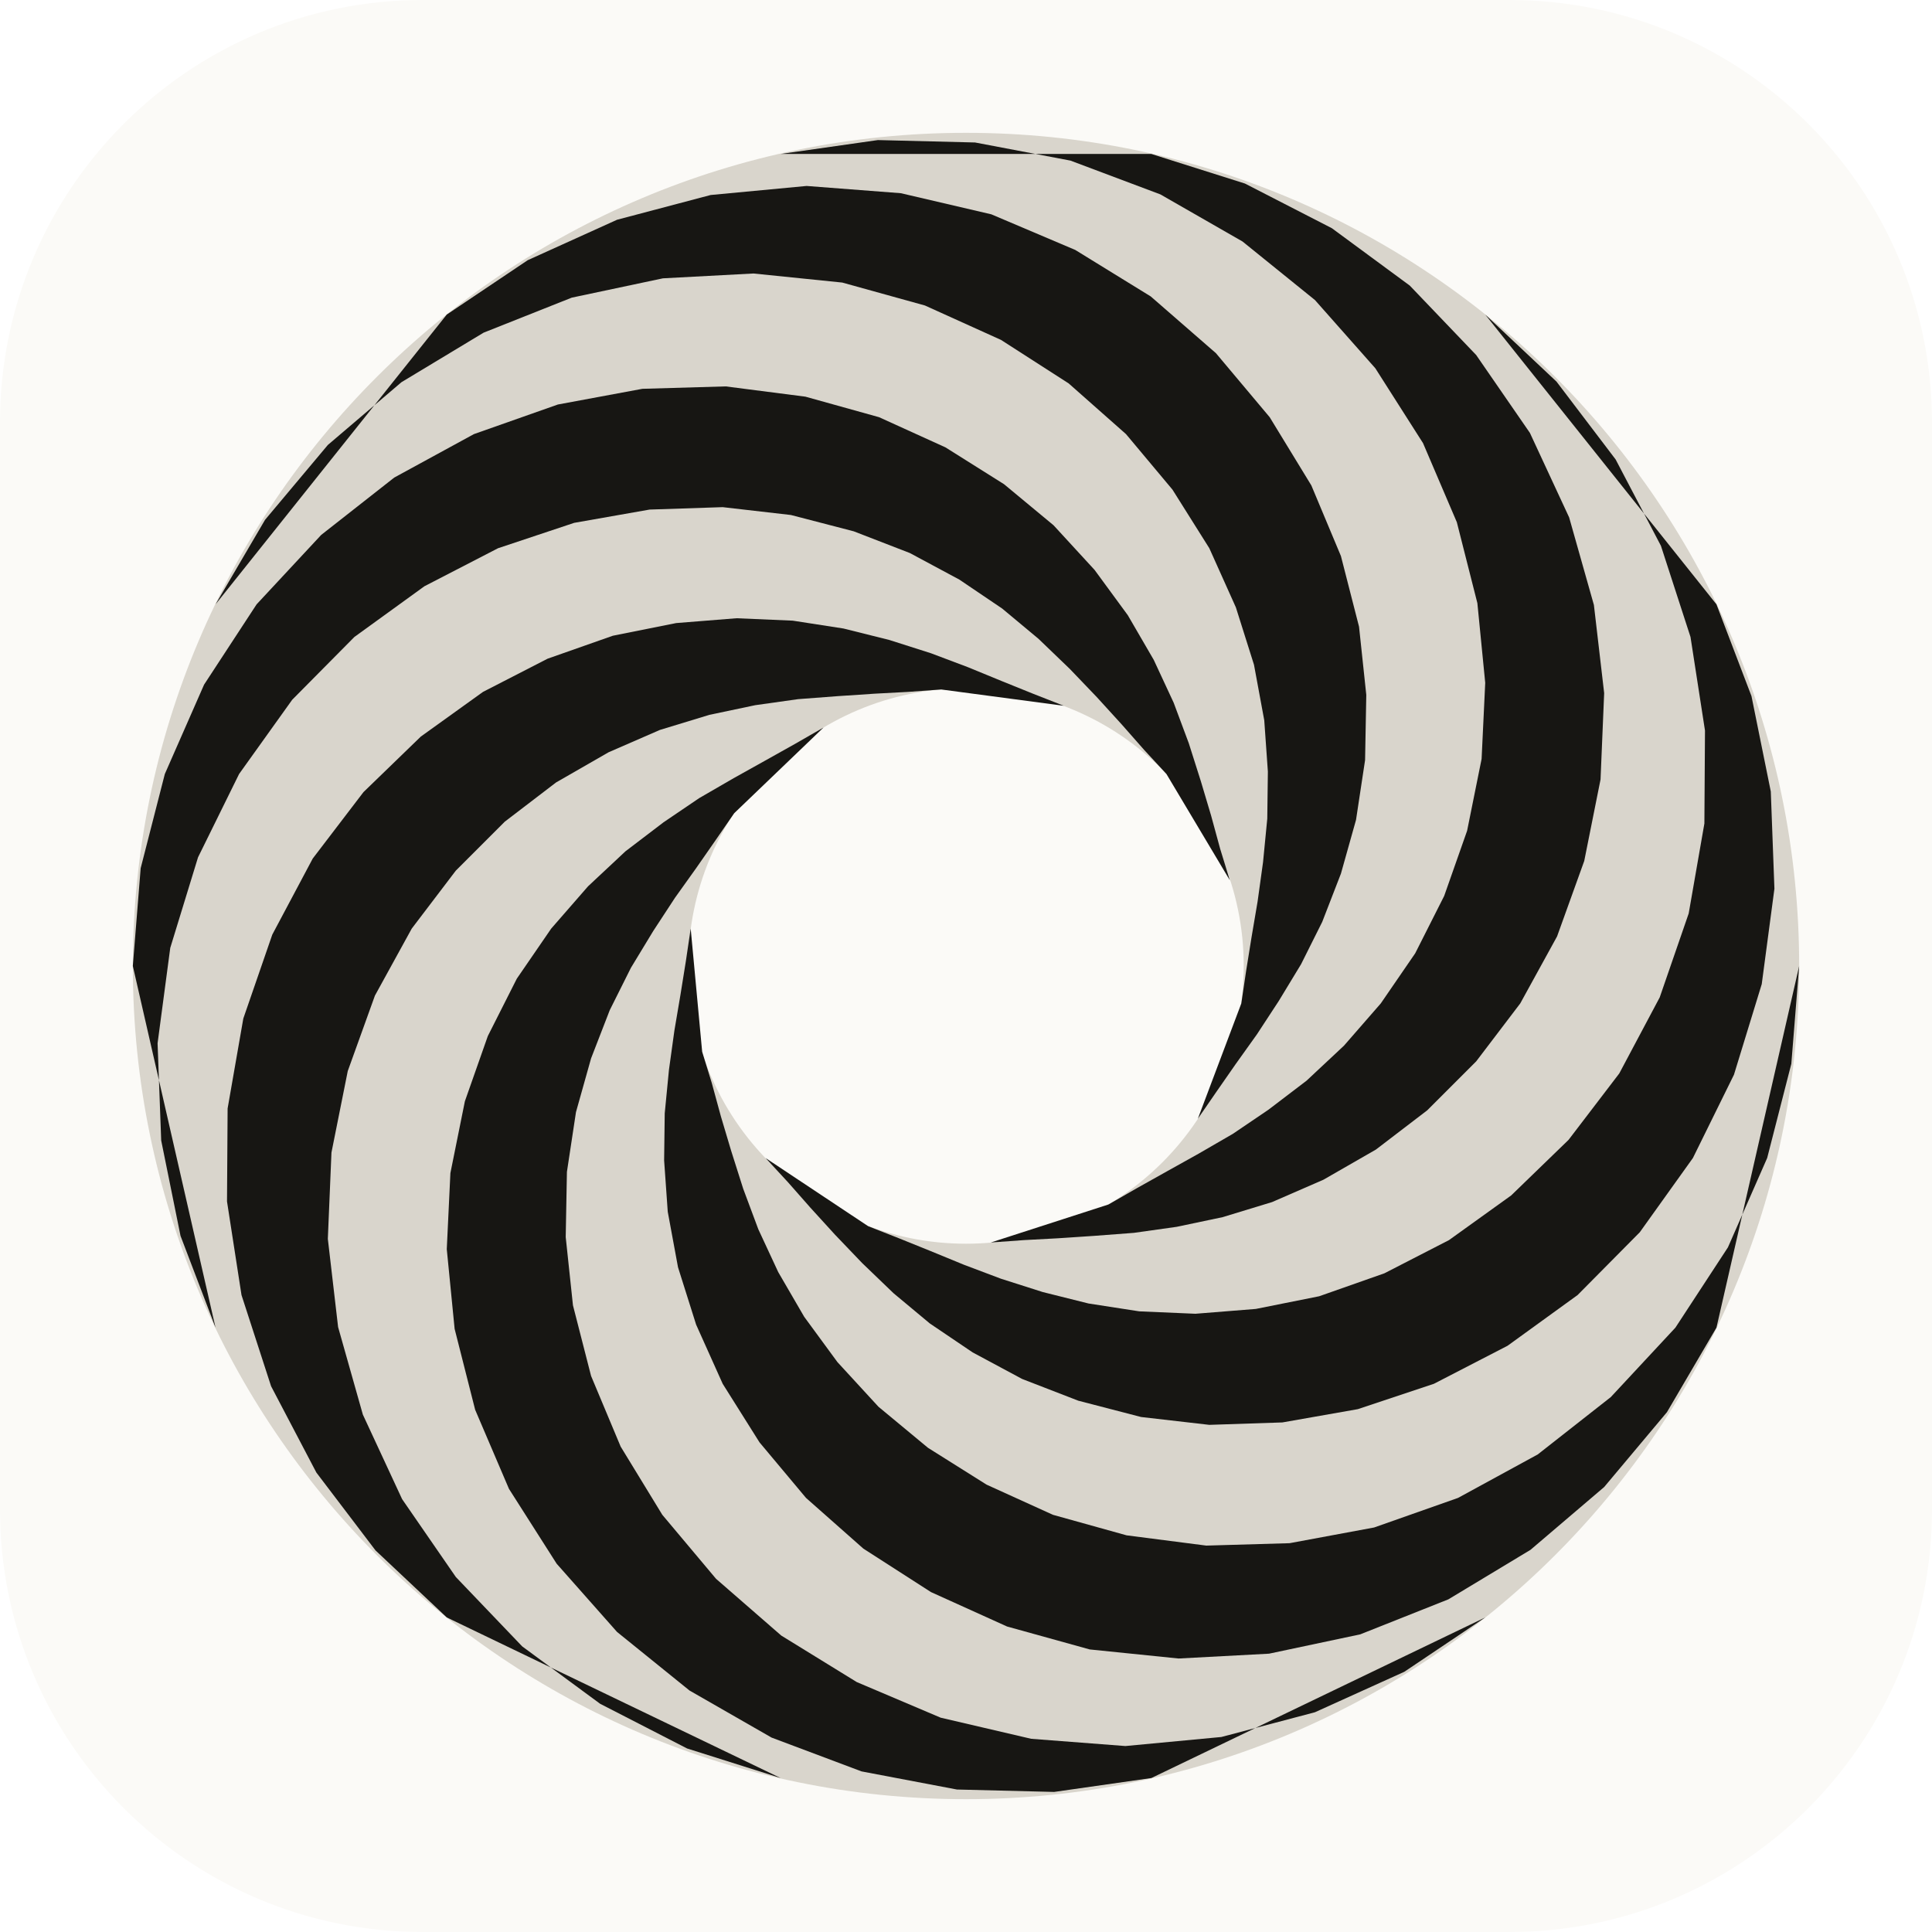
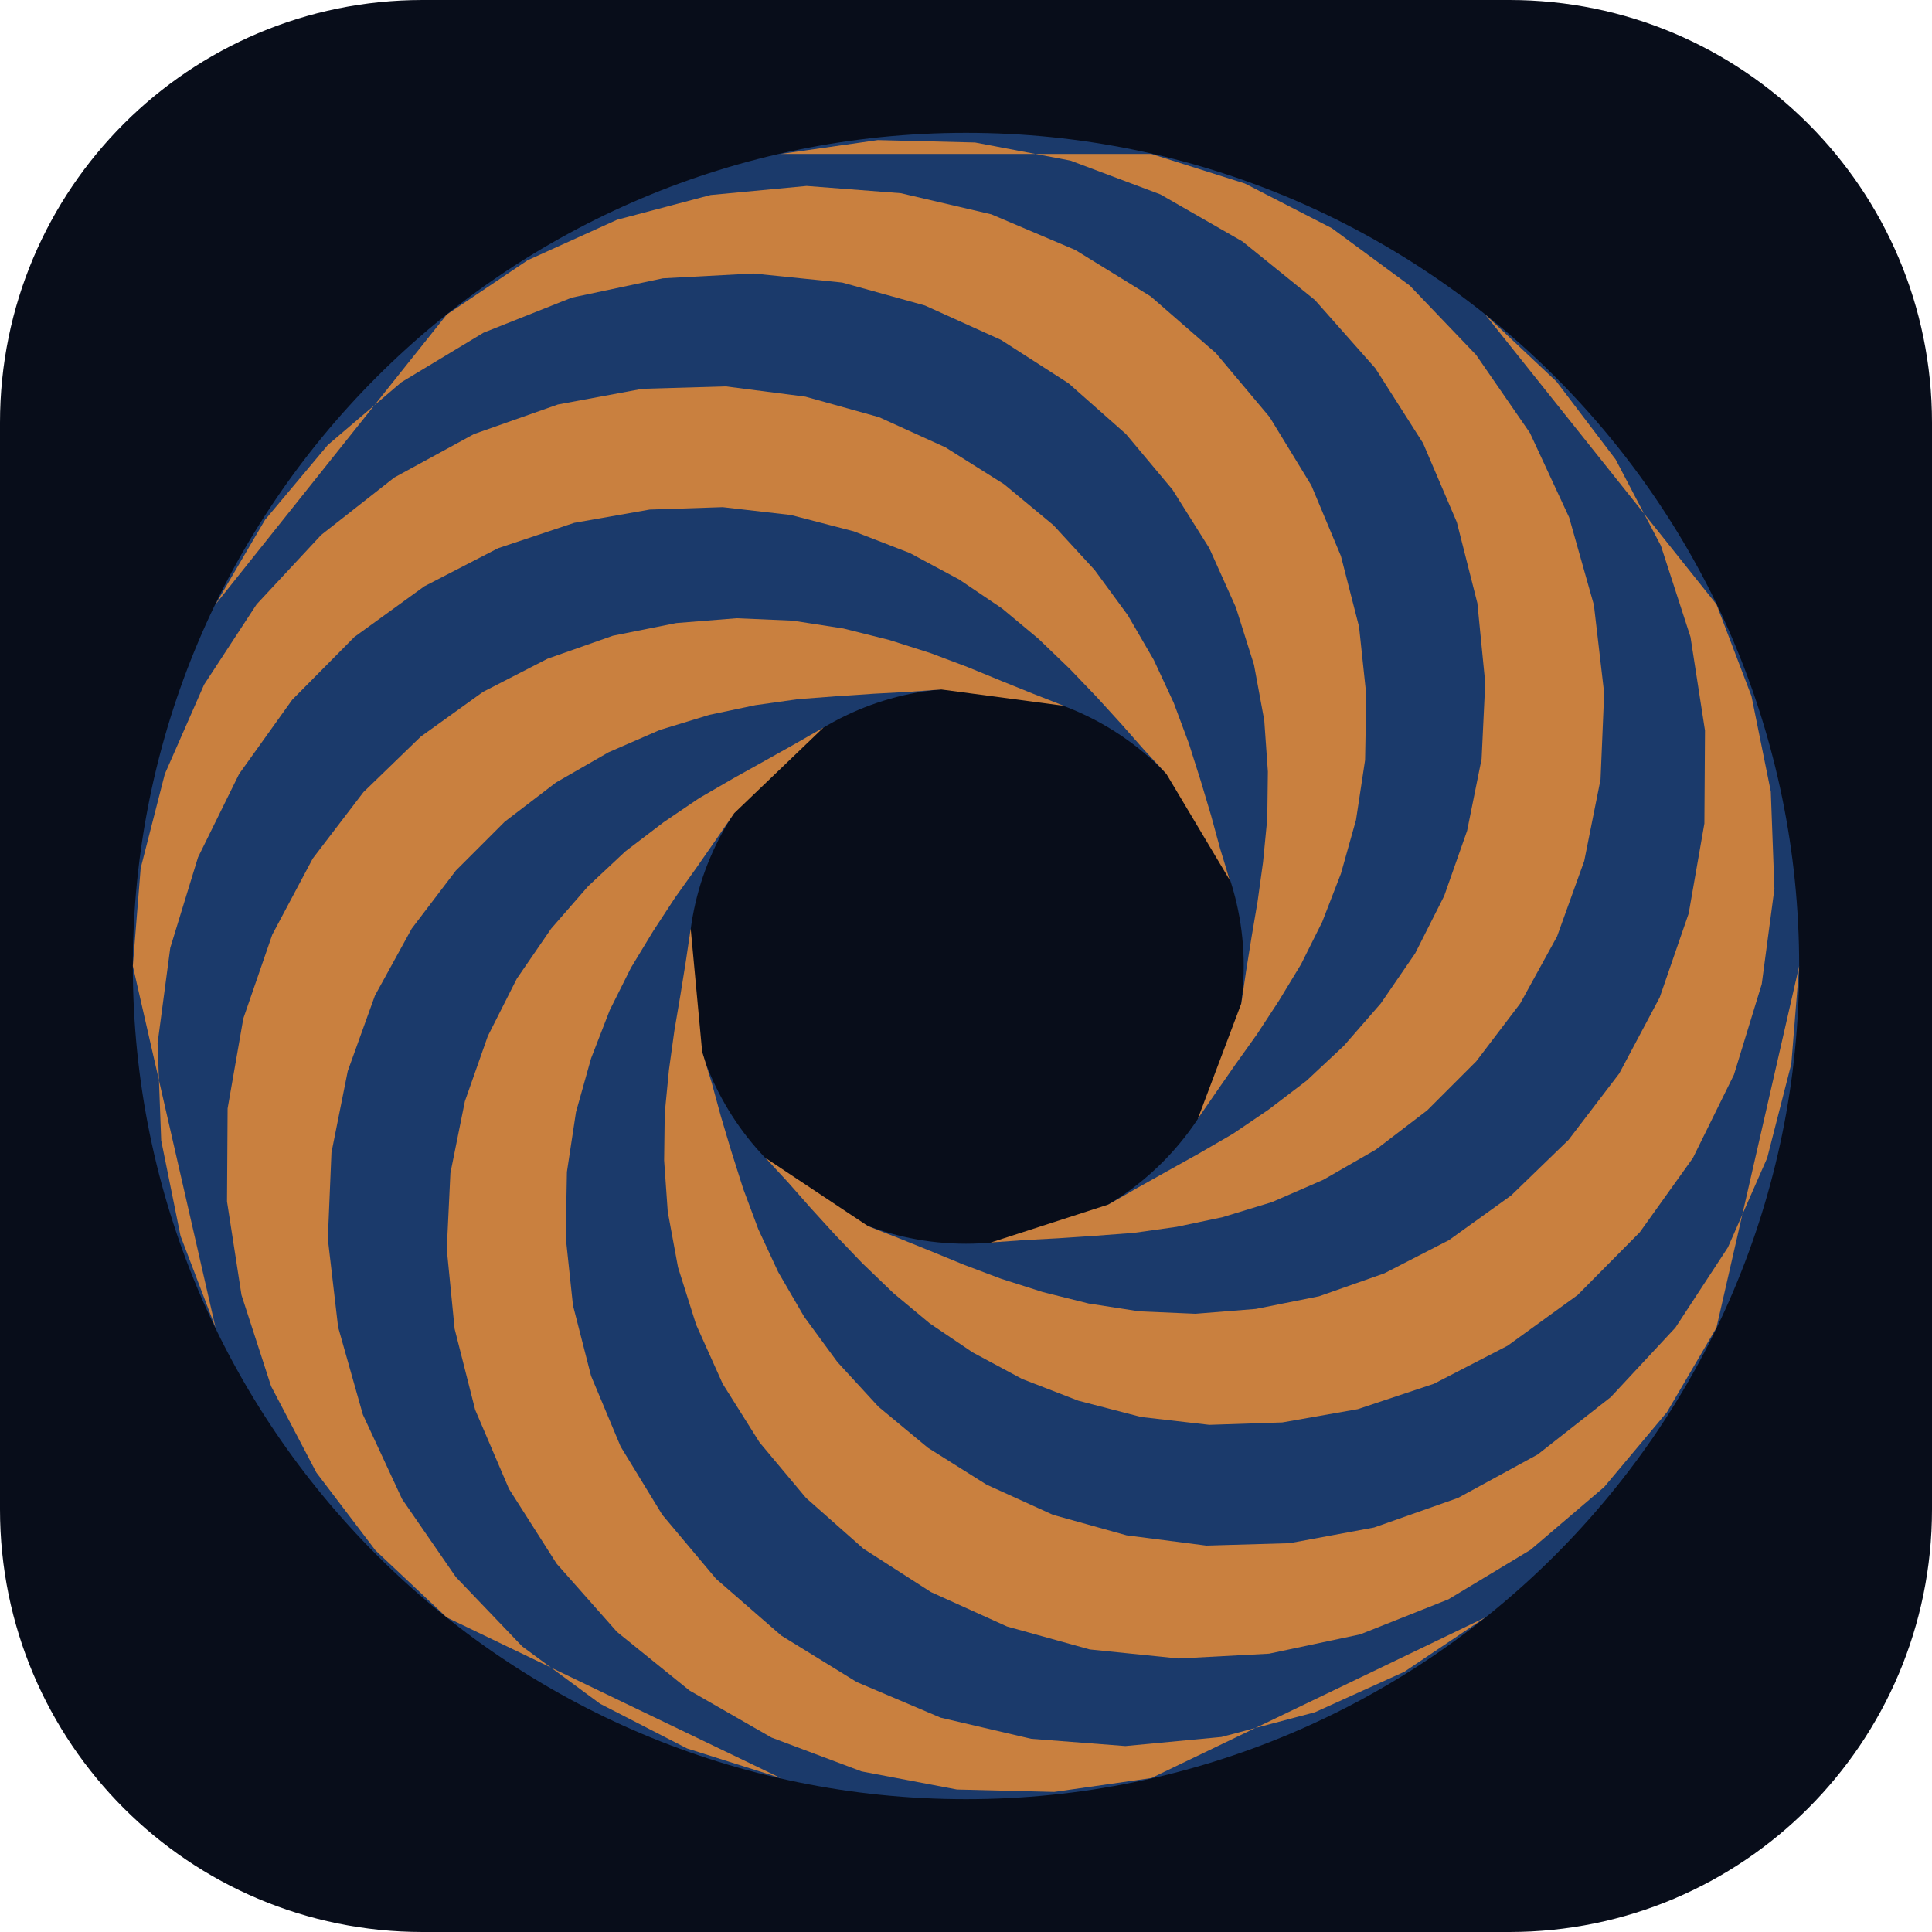
<svg xmlns="http://www.w3.org/2000/svg" viewBox="0 0 32 32">
-   <style>.t{fill:#fbfaf7} .u{fill:#d9d5cc} .h{fill:#fbfaf7} .b{fill:#171613;stroke:none}@media (prefers-color-scheme: dark){.t{fill:#080d1a} .u{fill:#1b3a6b} .h{fill:#080d1a} .b{fill:#c9803f}}</style>
+   <style>.t{fill:#080d1a} .u{fill:#1b3a6b} .h{fill:#080d1a} .b{fill:#c9803f;stroke:none}</style>
  <rect class="t" width="32" height="32" rx="7" />
  <circle class="u" cx="16" cy="16" r="13.8" />
  <circle class="h" cx="16" cy="16" r="4.6" />
  <path class="b" d="M29.80 16.00 L29.67 17.62 L29.27 19.18 L28.62 20.66 L27.75 21.99 L26.68 23.14 L25.47 24.09 L24.15 24.81 L22.76 25.30 L21.36 25.56 L19.98 25.60 L18.66 25.43 L17.44 25.09 L16.34 24.59 L15.37 23.98 L14.55 23.30 L13.87 22.56 L13.32 21.81 L12.89 21.07 L12.56 20.36 L12.31 19.69 L12.11 19.06 L11.94 18.49 L11.79 17.94 L11.63 17.42 L11.44 15.38 L11.36 15.92 L11.27 16.48 L11.17 17.07 L11.08 17.72 L11.01 18.44 L11.00 19.22 L11.06 20.07 L11.23 20.99 L11.53 21.94 L11.97 22.92 L12.58 23.89 L13.35 24.81 L14.30 25.65 L15.42 26.37 L16.68 26.94 L18.05 27.32 L19.52 27.47 L21.02 27.39 L22.53 27.07 L23.99 26.49 L25.35 25.67 L26.57 24.63 L27.61 23.39 L28.43 21.99Z" />
  <path class="b" d="M24.60 26.79 L23.26 27.69 L21.78 28.36 L20.23 28.77 L18.64 28.92 L17.08 28.80 L15.58 28.45 L14.19 27.86 L12.94 27.09 L11.86 26.15 L10.97 25.09 L10.28 23.96 L9.79 22.79 L9.49 21.62 L9.37 20.49 L9.39 19.41 L9.54 18.42 L9.79 17.53 L10.10 16.73 L10.45 16.03 L10.82 15.42 L11.18 14.87 L11.53 14.38 L11.85 13.92 L12.16 13.47 L13.64 12.05 L13.17 12.32 L12.67 12.60 L12.15 12.89 L11.58 13.22 L10.99 13.62 L10.36 14.10 L9.74 14.68 L9.13 15.38 L8.56 16.21 L8.08 17.16 L7.70 18.24 L7.46 19.43 L7.40 20.69 L7.53 22.01 L7.87 23.35 L8.43 24.66 L9.22 25.90 L10.22 27.03 L11.42 28.00 L12.78 28.78 L14.27 29.34 L15.85 29.64 L17.46 29.68 L19.07 29.45Z" />
  <path class="b" d="M12.93 29.45 L11.38 28.96 L9.94 28.22 L8.65 27.27 L7.55 26.12 L6.66 24.83 L6.01 23.43 L5.60 21.98 L5.43 20.52 L5.49 19.09 L5.76 17.74 L6.21 16.49 L6.82 15.38 L7.55 14.42 L8.36 13.61 L9.21 12.96 L10.08 12.46 L10.93 12.09 L11.75 11.84 L12.51 11.68 L13.22 11.58 L13.88 11.53 L14.48 11.49 L15.04 11.46 L15.59 11.42 L17.62 11.69 L17.11 11.49 L16.59 11.28 L16.03 11.05 L15.42 10.82 L14.73 10.60 L13.97 10.41 L13.13 10.28 L12.20 10.24 L11.20 10.32 L10.15 10.53 L9.07 10.91 L8.00 11.46 L6.97 12.20 L6.02 13.12 L5.18 14.22 L4.51 15.48 L4.03 16.87 L3.77 18.36 L3.76 19.90 L4.00 21.45 L4.49 22.96 L5.24 24.39 L6.22 25.68 L7.40 26.79Z" />
  <path class="b" d="M3.57 21.99 L2.99 20.47 L2.67 18.89 L2.61 17.28 L2.82 15.70 L3.28 14.20 L3.96 12.82 L4.84 11.59 L5.87 10.55 L7.03 9.71 L8.25 9.08 L9.51 8.66 L10.76 8.44 L11.97 8.40 L13.10 8.53 L14.14 8.80 L15.07 9.16 L15.89 9.60 L16.60 10.08 L17.20 10.58 L17.72 11.08 L18.17 11.55 L18.58 12.00 L18.95 12.42 L19.32 12.82 L20.37 14.58 L20.21 14.06 L20.06 13.51 L19.89 12.94 L19.69 12.31 L19.44 11.64 L19.11 10.93 L18.68 10.19 L18.13 9.44 L17.45 8.70 L16.63 8.02 L15.66 7.41 L14.56 6.91 L13.34 6.57 L12.02 6.40 L10.64 6.44 L9.24 6.70 L7.85 7.19 L6.53 7.91 L5.32 8.86 L4.25 10.01 L3.38 11.34 L2.73 12.82 L2.33 14.38 L2.20 16.00Z" />
  <path class="b" d="M3.57 10.01 L4.39 8.61 L5.43 7.37 L6.65 6.33 L8.01 5.51 L9.47 4.93 L10.98 4.61 L12.48 4.53 L13.95 4.68 L15.32 5.06 L16.58 5.63 L17.70 6.35 L18.65 7.19 L19.42 8.11 L20.03 9.08 L20.47 10.06 L20.77 11.01 L20.94 11.93 L21.00 12.78 L20.99 13.56 L20.92 14.28 L20.83 14.93 L20.73 15.52 L20.64 16.08 L20.56 16.62 L19.84 18.53 L20.15 18.08 L20.47 17.62 L20.82 17.13 L21.18 16.58 L21.55 15.97 L21.90 15.27 L22.21 14.47 L22.46 13.58 L22.61 12.59 L22.63 11.51 L22.51 10.38 L22.21 9.21 L21.72 8.04 L21.03 6.91 L20.14 5.85 L19.06 4.91 L17.81 4.14 L16.42 3.55 L14.92 3.20 L13.36 3.08 L11.77 3.23 L10.22 3.64 L8.74 4.31 L7.40 5.21Z" />
  <path class="b" d="M12.93 2.55 L14.54 2.32 L16.15 2.36 L17.73 2.66 L19.22 3.22 L20.58 4.00 L21.78 4.97 L22.78 6.10 L23.57 7.34 L24.13 8.65 L24.47 9.99 L24.60 11.31 L24.54 12.57 L24.30 13.76 L23.92 14.84 L23.44 15.79 L22.87 16.62 L22.26 17.32 L21.64 17.90 L21.01 18.38 L20.42 18.78 L19.85 19.11 L19.33 19.40 L18.83 19.68 L18.36 19.95 L16.41 20.58 L16.96 20.54 L17.52 20.51 L18.12 20.47 L18.78 20.42 L19.49 20.32 L20.25 20.16 L21.07 19.91 L21.92 19.54 L22.79 19.04 L23.64 18.39 L24.45 17.58 L25.18 16.62 L25.79 15.51 L26.24 14.26 L26.51 12.91 L26.57 11.48 L26.40 10.02 L25.99 8.57 L25.34 7.17 L24.45 5.88 L23.35 4.73 L22.06 3.78 L20.62 3.04 L19.07 2.55Z" />
  <path class="b" d="M24.60 5.21 L25.78 6.32 L26.76 7.61 L27.51 9.04 L28.00 10.55 L28.24 12.10 L28.23 13.64 L27.97 15.13 L27.49 16.52 L26.82 17.78 L25.98 18.88 L25.03 19.80 L24.00 20.54 L22.93 21.09 L21.85 21.47 L20.80 21.68 L19.80 21.76 L18.87 21.72 L18.03 21.59 L17.27 21.40 L16.58 21.18 L15.97 20.95 L15.41 20.72 L14.89 20.51 L14.38 20.31 L12.68 19.18 L13.05 19.58 L13.42 20.00 L13.83 20.45 L14.28 20.92 L14.80 21.42 L15.40 21.92 L16.11 22.40 L16.93 22.84 L17.86 23.20 L18.90 23.47 L20.03 23.60 L21.24 23.56 L22.49 23.34 L23.75 22.92 L24.97 22.29 L26.13 21.45 L27.16 20.41 L28.04 19.18 L28.72 17.80 L29.18 16.30 L29.39 14.72 L29.33 13.11 L29.01 11.53 L28.43 10.01Z" />
</svg>
